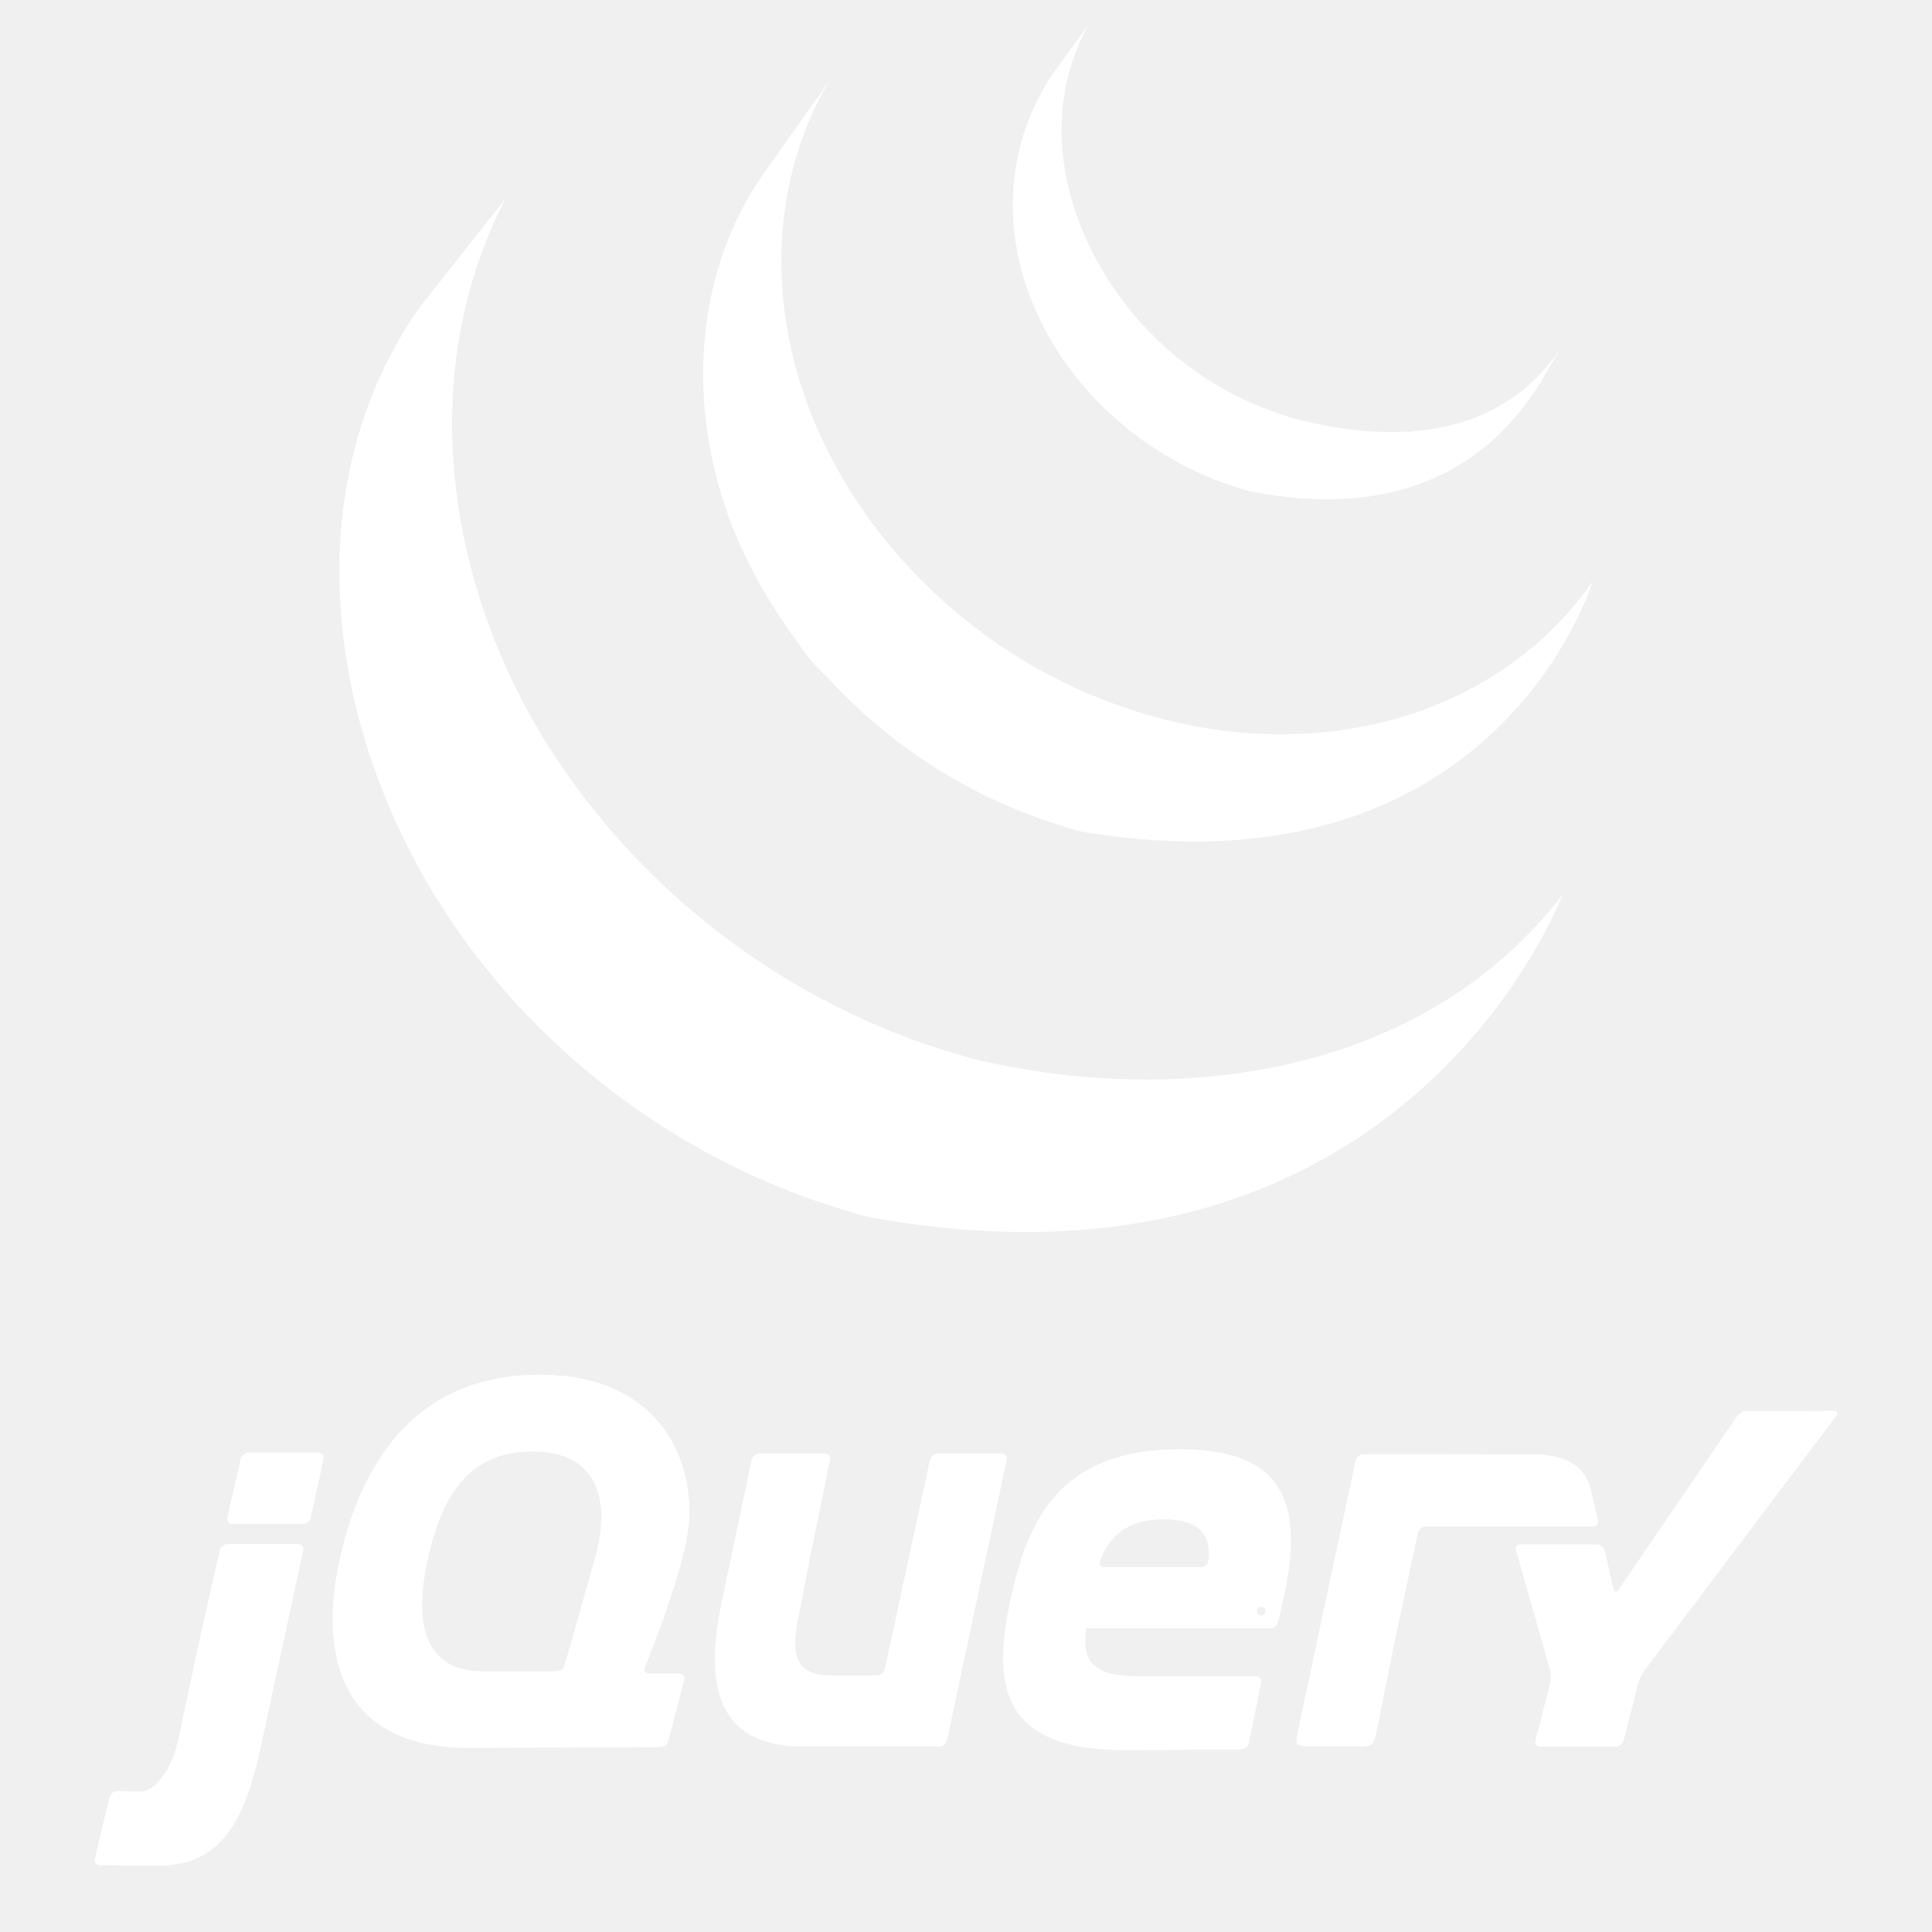
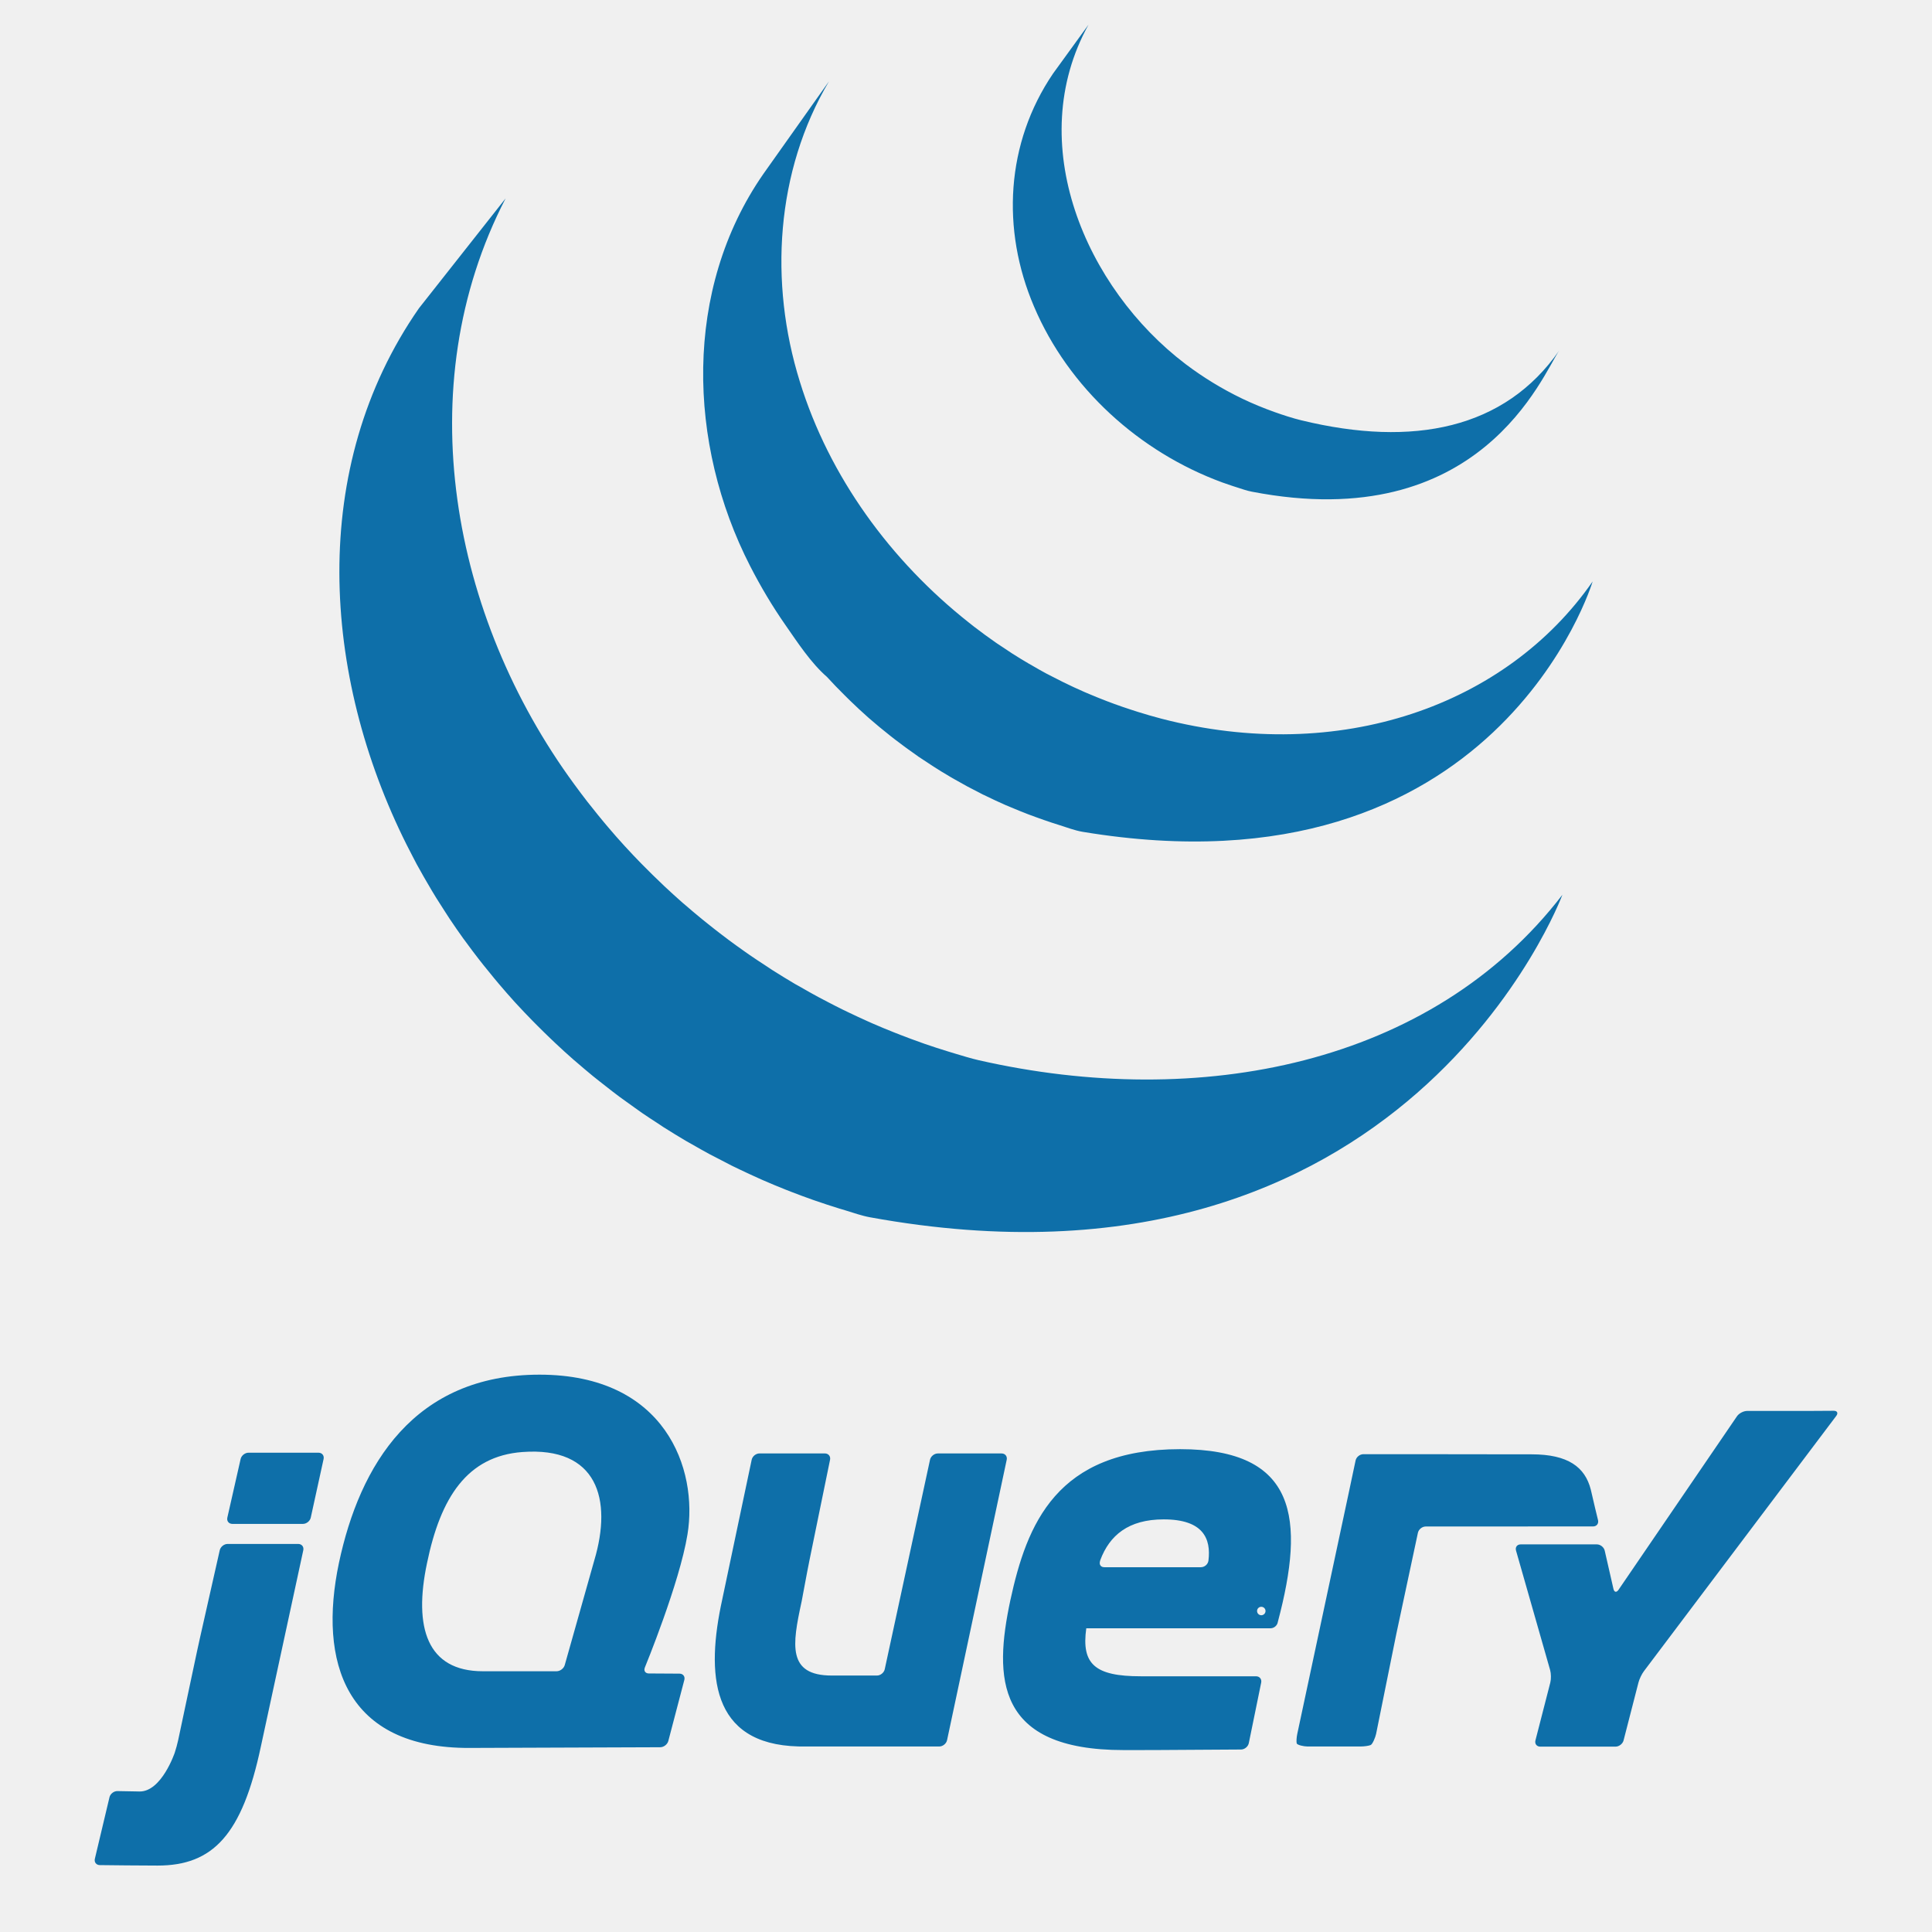
<svg xmlns="http://www.w3.org/2000/svg" viewBox="0 0 128 128">
-   <path fill="white" d="M27.758 20.421c-7.352 10.565-6.437 24.312-.82 35.54l.411.798.263.506.164.291.293.524c.174.307.353.612.536.919l.306.504c.203.326.41.65.622.973l.265.409c.293.437.592.872.901 1.301l.026.033.152.205c.267.368.542.732.821 1.093l.309.393c.249.313.502.623.759.934l.29.346c.345.406.698.812 1.057 1.208l.021.022.041.045c.351.383.71.758 1.075 1.133l.344.347c.282.284.569.563.858.841l.351.334c.387.364.777.722 1.176 1.07l.018.016.205.174c.351.305.708.605 1.068.902l.442.353c.294.235.591.468.89.696l.477.361c.33.243.663.482.999.717l.363.258.101.072c.318.22.645.431.97.642l.42.28c.5.315 1.007.628 1.519.93l.42.237c.377.217.756.431 1.14.639l.631.326.816.424.188.091.334.161c.427.204.858.405 1.293.599l.273.122c.498.218 1.001.427 1.508.628l.368.144c.469.182.945.359 1.423.527l.179.062c.524.184 1.054.353 1.587.52l.383.114c.542.164 1.079.358 1.638.462 35.553 6.483 45.88-21.364 45.88-21.364-8.674 11.3-24.069 14.28-38.656 10.962-.553-.125-1.089-.298-1.628-.456l-.406-.124c-.526-.161-1.049-.33-1.568-.51l-.215-.077c-.465-.164-.924-.336-1.382-.513l-.388-.152c-.501-.198-1-.405-1.492-.62l-.298-.133c-.423-.191-.842-.384-1.259-.585l-.364-.175c-.327-.159-.65-.328-.974-.495l-.649-.341c-.395-.21-.782-.43-1.167-.654l-.394-.219c-.513-.303-1.019-.615-1.52-.932l-.41-.273c-.363-.234-.725-.473-1.081-.719l-.349-.245c-.344-.242-.685-.489-1.022-.738l-.453-.343c-.31-.237-.618-.476-.922-.721l-.411-.33c-.388-.318-.771-.64-1.149-.969l-.126-.105c-.409-.359-.811-.728-1.208-1.098l-.34-.328c-.294-.279-.584-.561-.868-.851l-.34-.34c-.362-.37-.717-.745-1.065-1.126l-.053-.057c-.368-.402-.728-.813-1.08-1.229l-.283-.336c-.263-.316-.523-.638-.777-.961l-.285-.355c-.307-.397-.605-.793-.898-1.195-8.098-11.047-11.008-26.283-4.535-38.795M50.578 11.519c-5.316 7.65-5.028 17.893-.88 25.983.695 1.356 1.477 2.673 2.351 3.925.796 1.143 1.68 2.501 2.737 3.418.383.422.784.834 1.193 1.238l.314.311c.397.385.801.764 1.218 1.132l.05.043.012.012c.462.405.939.794 1.423 1.178l.323.252c.486.372.981.738 1.489 1.087l.043.033.68.447.322.213c.363.233.73.459 1.104.676l.156.092c.322.185.648.367.975.545l.347.18.682.354.103.047c.469.23.941.453 1.424.663l.314.13c.386.163.775.323 1.167.473l.5.184c.356.132.712.253 1.072.373l.484.155c.511.158 1.017.359 1.549.448 27.45 4.547 33.787-16.588 33.787-16.588-5.712 8.228-16.775 12.153-28.58 9.089-.524-.138-1.042-.288-1.555-.449l-.467-.151c-.365-.117-.728-.243-1.087-.374l-.491-.183c-.394-.152-.784-.309-1.171-.473l-.315-.133c-.485-.211-.962-.434-1.432-.666l-.718-.365-.414-.213c-.306-.166-.61-.338-.909-.514l-.217-.123c-.372-.217-.738-.44-1.1-.672l-.332-.221-.712-.472c-.506-.349-.999-.714-1.484-1.085l-.334-.264c-5.167-4.079-9.263-9.655-11.21-15.977-2.041-6.557-1.601-13.917 1.935-19.891M69.771 4.868c-3.134 4.612-3.442 10.341-1.267 15.435 2.293 5.407 6.992 9.648 12.477 11.66l.682.235.3.096c.323.102.644.22.978.282 15.157 2.929 19.268-7.777 20.362-9.354-3.601 5.185-9.653 6.43-17.079 4.627-.586-.142-1.231-.354-1.796-.555-.725-.259-1.439-.553-2.134-.886-1.318-.634-2.575-1.402-3.741-2.282-6.645-5.042-10.772-14.659-6.436-22.492" />
-   <path fill="white" d="M66.359 96.295h-4.226c-.234 0-.467.188-.517.417l-1.5 6.94-1.5 6.94c-.049.229-.282.417-.516.417h-2.991c-2.959 0-2.617-2.047-2.011-4.851l.018-.085.066-.354.012-.066.135-.72.145-.771.154-.785.682-3.332.683-3.332c.047-.23-.107-.419-.341-.419h-4.337c-.234 0-.466.188-.514.418l-.933 4.424-.932 4.425-.002.006-.086.412c-1.074 4.903-.79 9.58 5.048 9.727l.17.003h9.163c.234 0 .467-.188.516-.417l1.976-9.289 1.976-9.29c.049-.23-.103-.417-.338-.418zM21.103 96.246h-4.64c-.235 0-.469.188-.521.416l-.44 1.942-.44 1.942c-.051.229.098.416.333.416h4.676c.235 0 .468-.188.518-.417l.425-1.941.425-1.941c.049-.229-.101-.417-.336-.417zM19.757 102.29h-4.677c-.234 0-.469.188-.521.416l-.657 2.91-.656 2.909-.183.834-.631 2.97-.63 2.971c-.049.229-.15.599-.225.821 0 0-.874 2.6-2.343 2.57l-.184-.004-1.271-.023h-.001c-.234-.003-.469.18-.524.407l-.485 2.039-.484 2.038c-.055.228.093.416.326.42.833.01 2.699.031 3.828.031 3.669 0 5.604-2.033 6.843-7.883l1.451-6.714 1.361-6.297c.049-.227-.103-.415-.337-.415zM105.874 100.716l-.194-.801-.191-.82-.097-.414c-.38-1.477-1.495-2.328-3.917-2.328l-3.77-.004-3.472-.005h-3.907c-.234 0-.466.188-.515.417l-.173.816-.204.964-.057.271-1.759 8.24-1.67 7.822c-.05.23-.066.512-.038.626.028.115.479.209.713.209h3.524c.235 0 .532-.042.66-.094s.317-.513.364-.742l.626-3.099.627-3.1.001-.005.084-.413.76-3.56.671-3.144c.05-.229.281-.416.515-.417l11.089-.005c.235.002.383-.185.33-.414zM120.149 93.476l-.854.003h-3.549c-.235 0-.536.159-.667.353l-7.849 11.498c-.132.194-.283.166-.335-.062l-.578-2.533c-.052-.229-.287-.416-.522-.416h-5.045c-.235 0-.374.184-.31.409l2.261 7.921c.064.226.069.596.011.824l-.985 3.833c-.059.228.085.413.32.413h4.987c.234 0 .474-.186.532-.413l.986-3.833c.058-.229.221-.567.363-.755l12.742-16.911c.142-.188.065-.341-.169-.339l-1.339.008zM80.063 103.395v-.004c-.029.254-.264.441-.499.441h-6.397c-.222 0-.334-.15-.301-.336l.006-.015-.004.002.003-.021.029-.109c.611-1.624 1.855-2.69 4.194-2.69 2.634-.001 3.148 1.285 2.969 2.732zm-1.877-7.384c-8.211 0-10.157 4.984-11.249 10.015-1.091 5.128-.998 9.921 7.5 9.921h1.03l.256-.001h.06l1.02-.003h.018c2.244-.009 4.495-.026 5.406-.033.233-.004.461-.191.509-.42l.344-1.681.067-.327.41-2.006c.047-.229-.106-.418-.341-.418h-7.639c-3.039 0-3.941-.807-3.608-3.181h12.211l-.001.001.008-.001c.194-.003.374-.137.445-.315l.029-.106-.001.001c1.813-6.839 1.293-11.445-6.474-11.446zM39.376 103.369l-.116.409v.001l-.922 3.268-.922 3.267c-.063.227-.308.411-.543.411h-4.88c-3.702 0-4.604-2.896-3.702-7.166.901-4.368 2.668-7.083 6.312-7.358 4.98-.376 5.976 3.126 4.773 7.168zm3.348 7.105s2.301-5.588 2.823-8.814c.713-4.319-1.45-10.585-9.804-10.585-8.306 0-11.914 5.981-13.29 12.484-1.376 6.55.427 12.293 8.686 12.246l6.516-.024 6.089-.022c.234-.002.474-.188.534-.414l1.061-4.046c.059-.228-.084-.414-.319-.416l-1.017-.006-1.017-.006c-.199-.001-.313-.131-.289-.302l.027-.095zM83.844 106.733c0 .155-.125.281-.28.281-.154 0-.28-.126-.28-.281 0-.154.125-.279.28-.279.155 0 .28.125.28.279z" />
+   <path fill="#0E6FA9" d="M27.758 20.421c-7.352 10.565-6.437 24.312-.82 35.54l.411.798.263.506.164.291.293.524c.174.307.353.612.536.919l.306.504c.203.326.41.65.622.973l.265.409c.293.437.592.872.901 1.301l.026.033.152.205c.267.368.542.732.821 1.093l.309.393c.249.313.502.623.759.934l.29.346c.345.406.698.812 1.057 1.208l.021.022.041.045c.351.383.71.758 1.075 1.133l.344.347c.282.284.569.563.858.841l.351.334c.387.364.777.722 1.176 1.07l.018.016.205.174c.351.305.708.605 1.068.902l.442.353c.294.235.591.468.89.696l.477.361c.33.243.663.482.999.717l.363.258.101.072c.318.22.645.431.97.642l.42.28c.5.315 1.007.628 1.519.93l.42.237c.377.217.756.431 1.14.639l.631.326.816.424.188.091.334.161c.427.204.858.405 1.293.599l.273.122c.498.218 1.001.427 1.508.628l.368.144c.469.182.945.359 1.423.527l.179.062c.524.184 1.054.353 1.587.52l.383.114c.542.164 1.079.358 1.638.462 35.553 6.483 45.88-21.364 45.88-21.364-8.674 11.3-24.069 14.28-38.656 10.962-.553-.125-1.089-.298-1.628-.456l-.406-.124c-.526-.161-1.049-.33-1.568-.51l-.215-.077c-.465-.164-.924-.336-1.382-.513l-.388-.152c-.501-.198-1-.405-1.492-.62l-.298-.133c-.423-.191-.842-.384-1.259-.585l-.364-.175c-.327-.159-.65-.328-.974-.495l-.649-.341c-.395-.21-.782-.43-1.167-.654l-.394-.219c-.513-.303-1.019-.615-1.52-.932l-.41-.273c-.363-.234-.725-.473-1.081-.719l-.349-.245c-.344-.242-.685-.489-1.022-.738l-.453-.343c-.31-.237-.618-.476-.922-.721l-.411-.33c-.388-.318-.771-.64-1.149-.969l-.126-.105c-.409-.359-.811-.728-1.208-1.098l-.34-.328c-.294-.279-.584-.561-.868-.851l-.34-.34c-.362-.37-.717-.745-1.065-1.126l-.053-.057c-.368-.402-.728-.813-1.08-1.229l-.283-.336c-.263-.316-.523-.638-.777-.961l-.285-.355c-.307-.397-.605-.793-.898-1.195-8.098-11.047-11.008-26.283-4.535-38.795M50.578 11.519c-5.316 7.65-5.028 17.893-.88 25.983.695 1.356 1.477 2.673 2.351 3.925.796 1.143 1.68 2.501 2.737 3.418.383.422.784.834 1.193 1.238l.314.311c.397.385.801.764 1.218 1.132l.05.043.012.012c.462.405.939.794 1.423 1.178l.323.252c.486.372.981.738 1.489 1.087l.043.033.68.447.322.213c.363.233.73.459 1.104.676l.156.092c.322.185.648.367.975.545l.347.18.682.354.103.047c.469.23.941.453 1.424.663l.314.13c.386.163.775.323 1.167.473l.5.184c.356.132.712.253 1.072.373l.484.155c.511.158 1.017.359 1.549.448 27.45 4.547 33.787-16.588 33.787-16.588-5.712 8.228-16.775 12.153-28.58 9.089-.524-.138-1.042-.288-1.555-.449l-.467-.151c-.365-.117-.728-.243-1.087-.374l-.491-.183c-.394-.152-.784-.309-1.171-.473l-.315-.133c-.485-.211-.962-.434-1.432-.666l-.718-.365-.414-.213c-.306-.166-.61-.338-.909-.514l-.217-.123c-.372-.217-.738-.44-1.1-.672l-.332-.221-.712-.472c-.506-.349-.999-.714-1.484-1.085l-.334-.264c-5.167-4.079-9.263-9.655-11.21-15.977-2.041-6.557-1.601-13.917 1.935-19.891M69.771 4.868c-3.134 4.612-3.442 10.341-1.267 15.435 2.293 5.407 6.992 9.648 12.477 11.66l.682.235.3.096c.323.102.644.22.978.282 15.157 2.929 19.268-7.777 20.362-9.354-3.601 5.185-9.653 6.43-17.079 4.627-.586-.142-1.231-.354-1.796-.555-.725-.259-1.439-.553-2.134-.886-1.318-.634-2.575-1.402-3.741-2.282-6.645-5.042-10.772-14.659-6.436-22.492" />
+   <path fill="#0E6FA9" d="M66.359 96.295h-4.226c-.234 0-.467.188-.517.417l-1.5 6.94-1.5 6.94c-.049.229-.282.417-.516.417h-2.991c-2.959 0-2.617-2.047-2.011-4.851l.018-.085.066-.354.012-.066.135-.72.145-.771.154-.785.682-3.332.683-3.332c.047-.23-.107-.419-.341-.419h-4.337c-.234 0-.466.188-.514.418l-.933 4.424-.932 4.425-.002.006-.086.412c-1.074 4.903-.79 9.58 5.048 9.727l.17.003h9.163c.234 0 .467-.188.516-.417l1.976-9.289 1.976-9.29c.049-.23-.103-.417-.338-.418zM21.103 96.246h-4.64c-.235 0-.469.188-.521.416l-.44 1.942-.44 1.942c-.051.229.098.416.333.416h4.676c.235 0 .468-.188.518-.417l.425-1.941.425-1.941c.049-.229-.101-.417-.336-.417zM19.757 102.29h-4.677c-.234 0-.469.188-.521.416l-.657 2.91-.656 2.909-.183.834-.631 2.97-.63 2.971c-.049.229-.15.599-.225.821 0 0-.874 2.6-2.343 2.57l-.184-.004-1.271-.023h-.001c-.234-.003-.469.18-.524.407l-.485 2.039-.484 2.038c-.055.228.093.416.326.42.833.01 2.699.031 3.828.031 3.669 0 5.604-2.033 6.843-7.883l1.451-6.714 1.361-6.297c.049-.227-.103-.415-.337-.415zM105.874 100.716l-.194-.801-.191-.82-.097-.414c-.38-1.477-1.495-2.328-3.917-2.328l-3.77-.004-3.472-.005h-3.907c-.234 0-.466.188-.515.417l-.173.816-.204.964-.057.271-1.759 8.24-1.67 7.822c-.05.23-.066.512-.038.626.028.115.479.209.713.209h3.524c.235 0 .532-.042.66-.094s.317-.513.364-.742l.626-3.099.627-3.1.001-.005.084-.413.76-3.56.671-3.144c.05-.229.281-.416.515-.417l11.089-.005c.235.002.383-.185.33-.414zM120.149 93.476l-.854.003h-3.549c-.235 0-.536.159-.667.353l-7.849 11.498c-.132.194-.283.166-.335-.062l-.578-2.533c-.052-.229-.287-.416-.522-.416h-5.045c-.235 0-.374.184-.31.409l2.261 7.921c.064.226.069.596.011.824l-.985 3.833c-.059.228.085.413.32.413h4.987c.234 0 .474-.186.532-.413l.986-3.833c.058-.229.221-.567.363-.755l12.742-16.911c.142-.188.065-.341-.169-.339l-1.339.008zM80.063 103.395v-.004c-.029.254-.264.441-.499.441h-6.397c-.222 0-.334-.15-.301-.336l.006-.015-.004.002.003-.021.029-.109c.611-1.624 1.855-2.69 4.194-2.69 2.634-.001 3.148 1.285 2.969 2.732zm-1.877-7.384c-8.211 0-10.157 4.984-11.249 10.015-1.091 5.128-.998 9.921 7.5 9.921h1.03l.256-.001h.06l1.02-.003h.018c2.244-.009 4.495-.026 5.406-.033.233-.004.461-.191.509-.42l.344-1.681.067-.327.41-2.006c.047-.229-.106-.418-.341-.418h-7.639c-3.039 0-3.941-.807-3.608-3.181h12.211l-.001.001.008-.001c.194-.003.374-.137.445-.315l.029-.106-.001.001c1.813-6.839 1.293-11.445-6.474-11.446zM39.376 103.369l-.116.409v.001l-.922 3.268-.922 3.267c-.063.227-.308.411-.543.411h-4.88c-3.702 0-4.604-2.896-3.702-7.166.901-4.368 2.668-7.083 6.312-7.358 4.98-.376 5.976 3.126 4.773 7.168zm3.348 7.105s2.301-5.588 2.823-8.814c.713-4.319-1.45-10.585-9.804-10.585-8.306 0-11.914 5.981-13.29 12.484-1.376 6.55.427 12.293 8.686 12.246l6.516-.024 6.089-.022c.234-.002.474-.188.534-.414l1.061-4.046c.059-.228-.084-.414-.319-.416l-1.017-.006-1.017-.006c-.199-.001-.313-.131-.289-.302l.027-.095zM83.844 106.733c0 .155-.125.281-.28.281-.154 0-.28-.126-.28-.281 0-.154.125-.279.28-.279.155 0 .28.125.28.279z" />
</svg>
